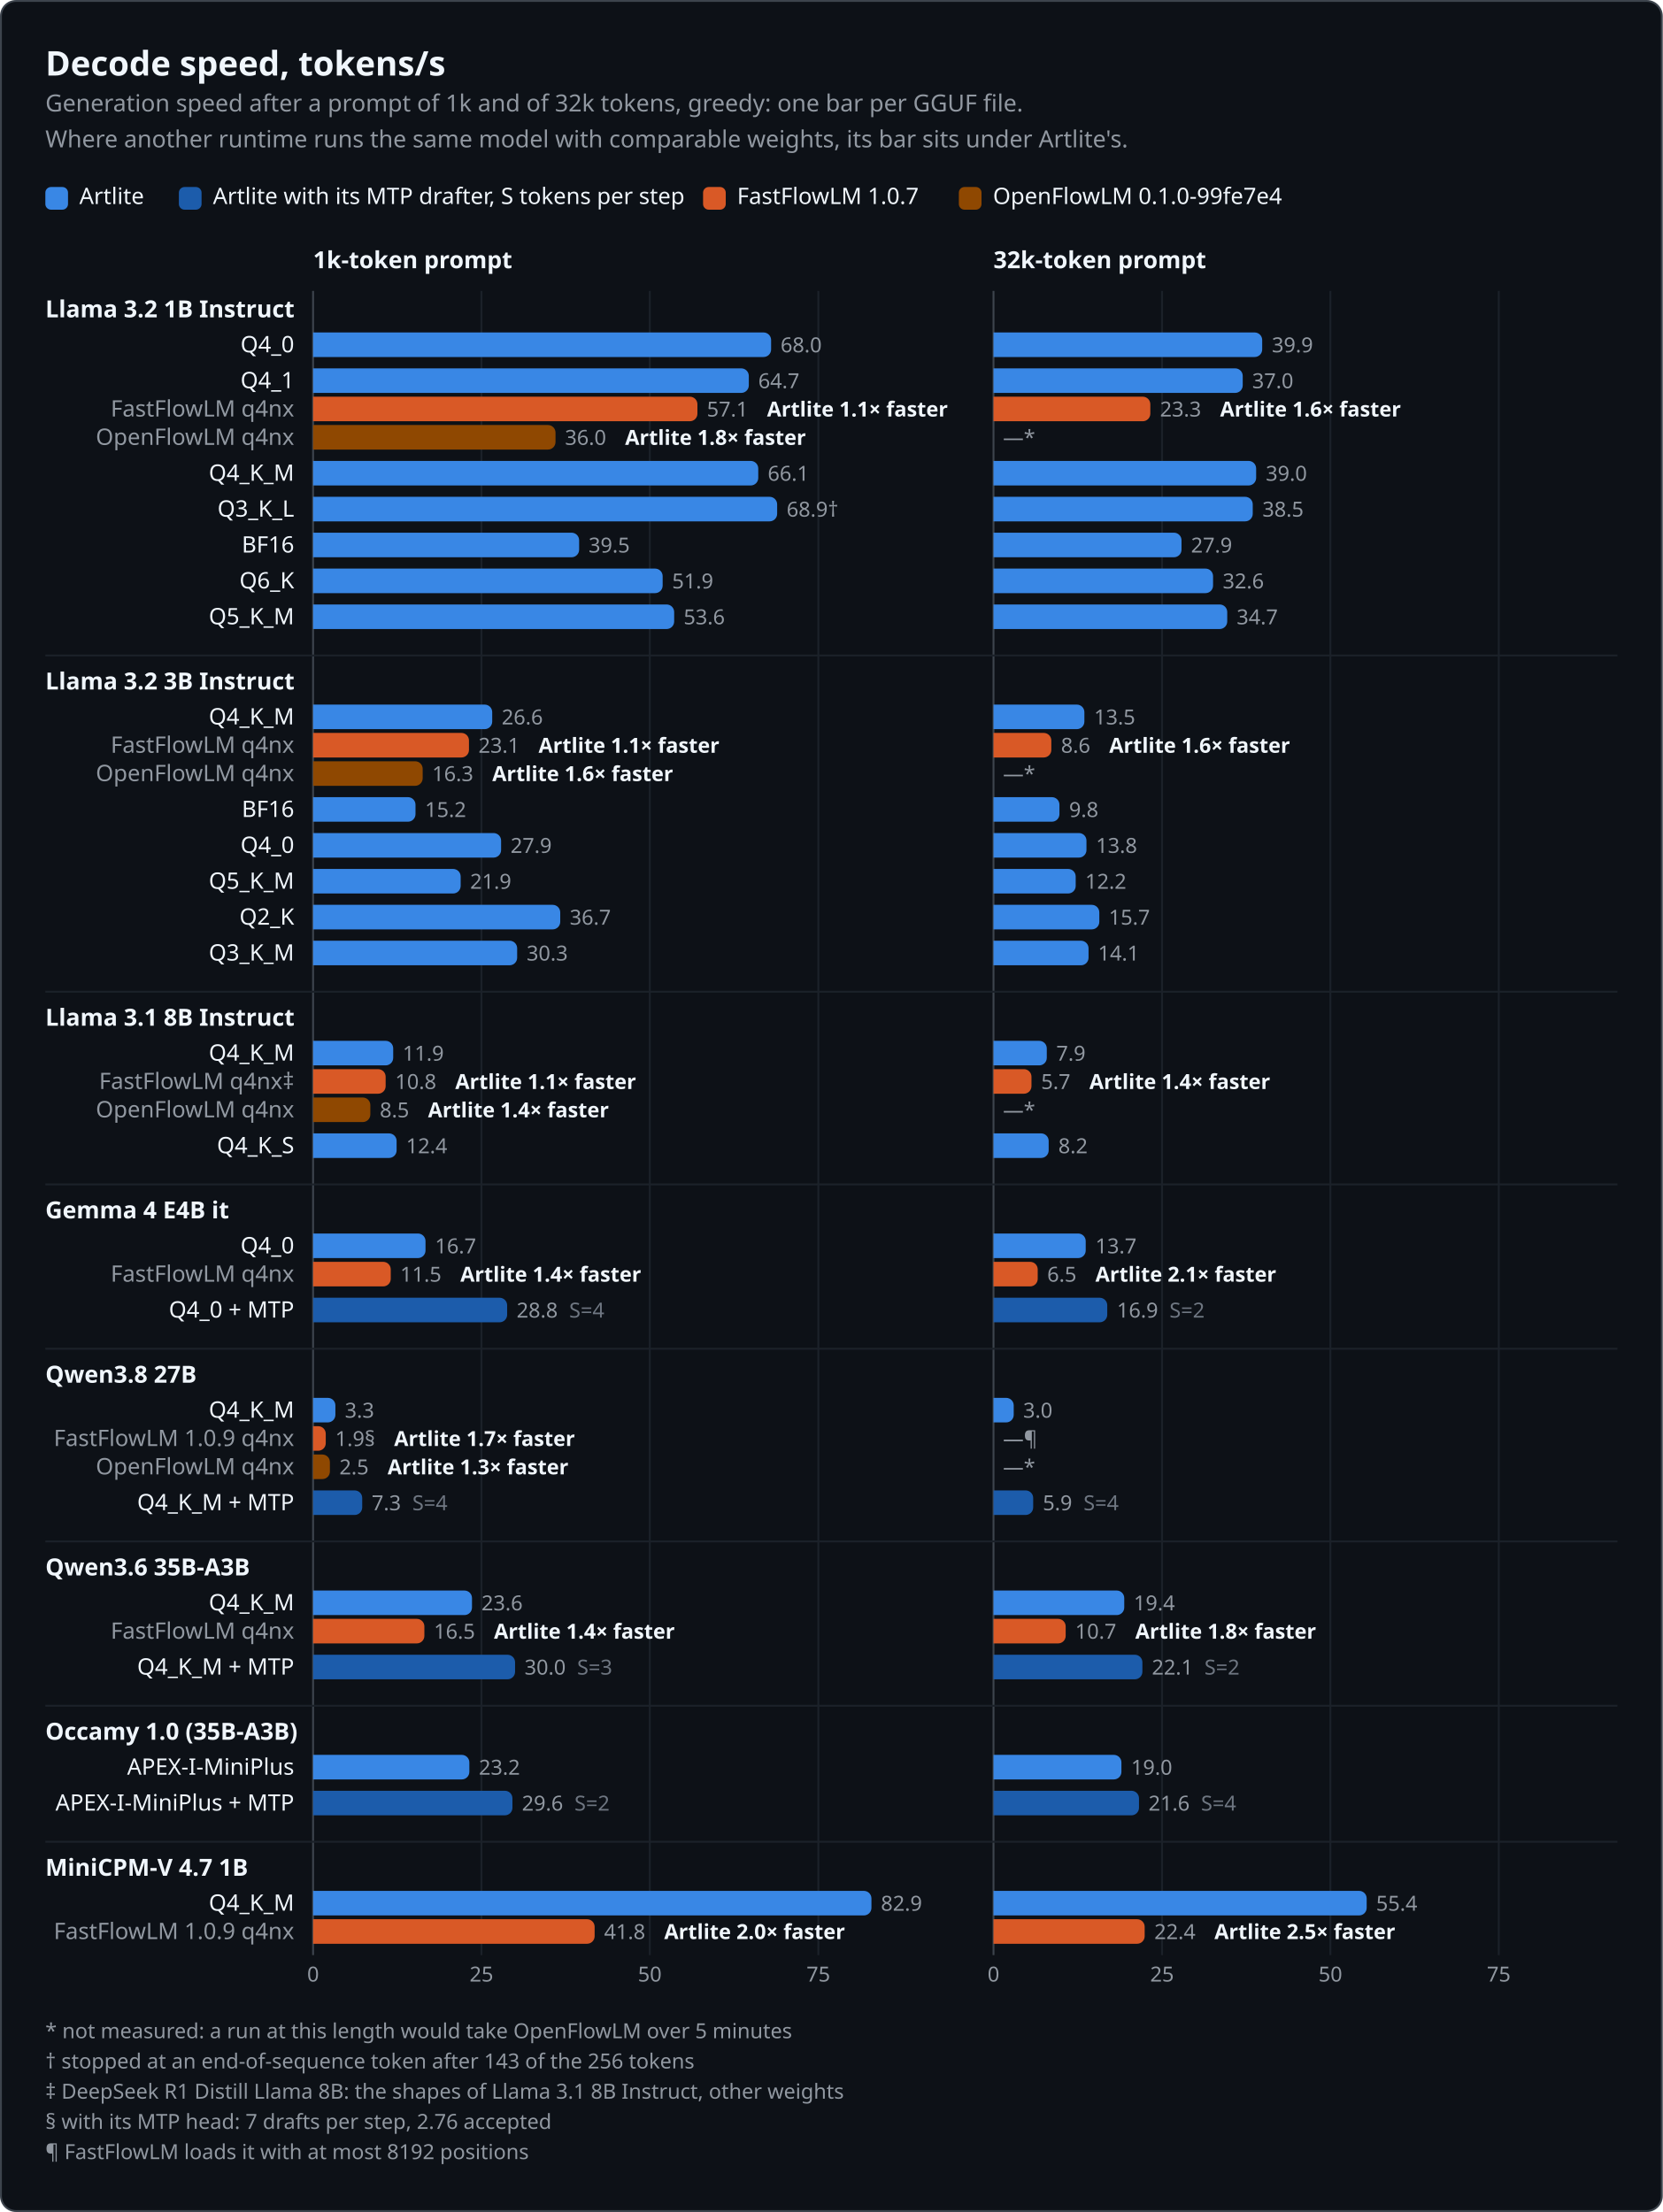
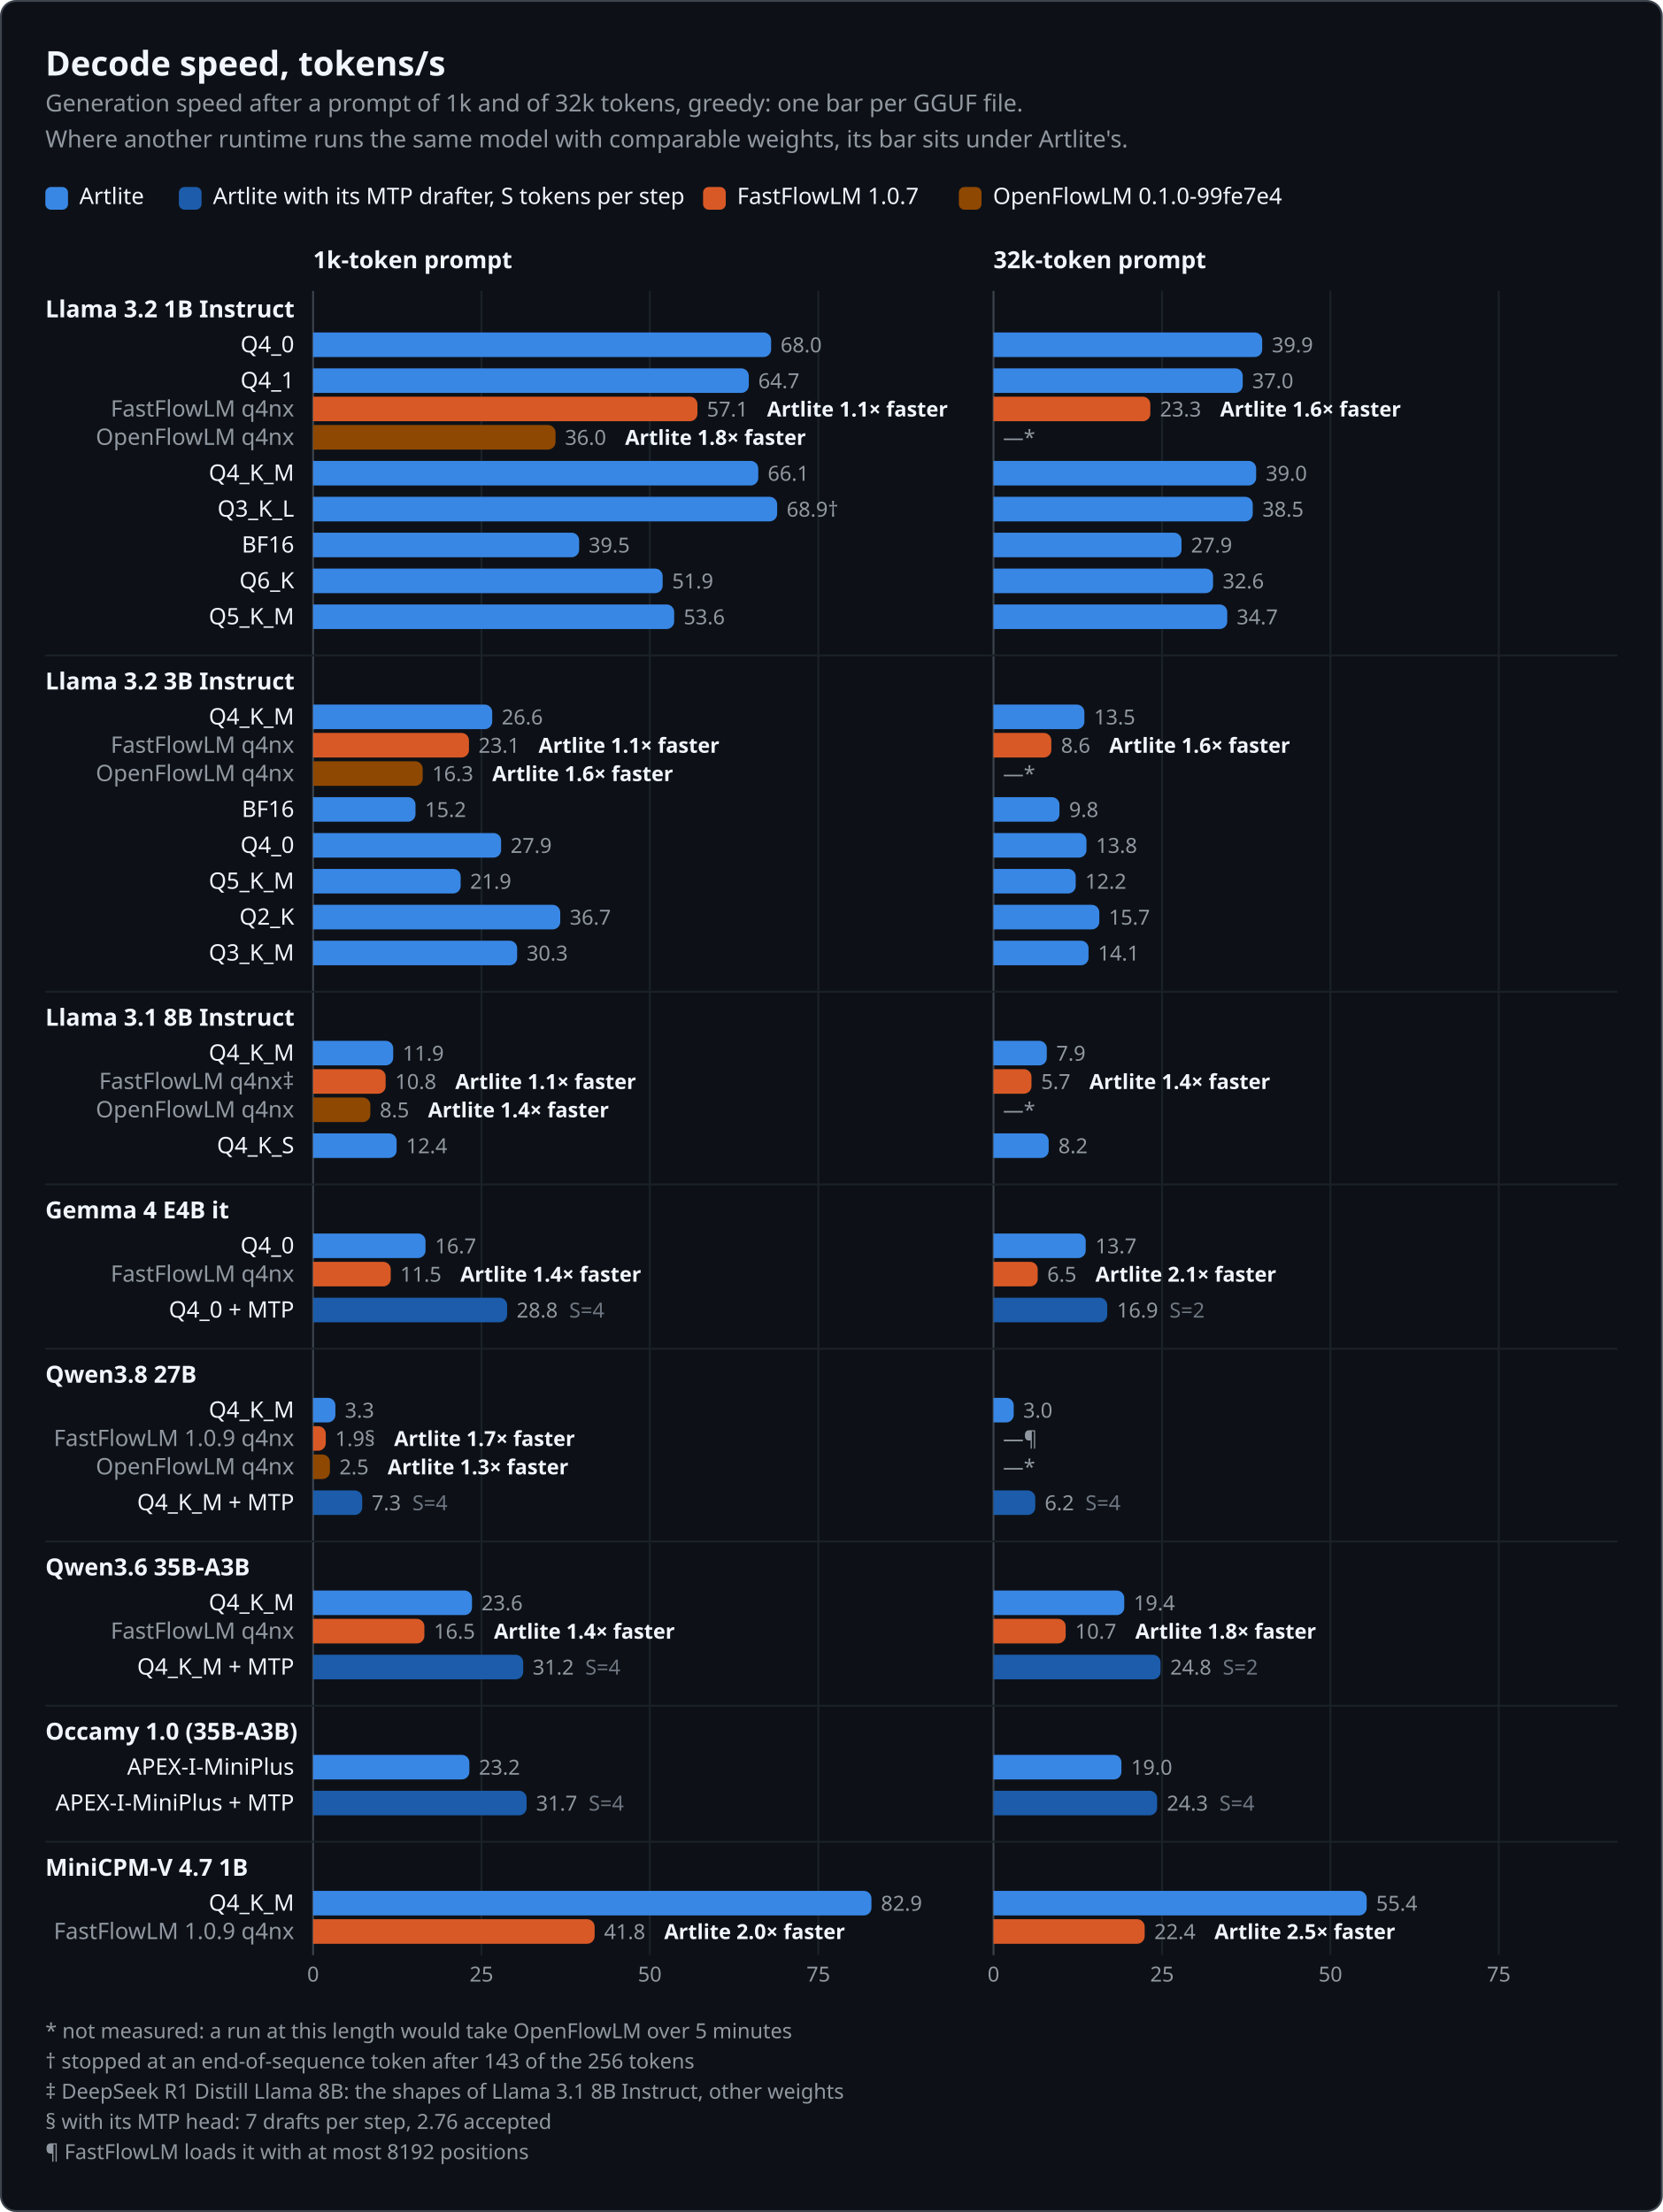
<svg xmlns="http://www.w3.org/2000/svg" width="880" height="1171" viewBox="0 0 880 1171" role="img" aria-labelledby="t d">
  <style>text{font-family:-apple-system, BlinkMacSystemFont, "Segoe UI", "Noto Sans", Helvetica, Arial, sans-serif;font-size:11px;fill:#9198a1;font-variant-numeric:tabular-nums}.title{font-size:18px;font-weight:600;fill:#f0f6fc}.sub{font-size:12.5px}.h{font-size:12.5px;font-weight:600;fill:#f0f6fc}.lbl{font-size:12px;fill:#f0f6fc}.lbl2{font-size:12px}.strong{font-weight:600;fill:#f0f6fc}.muted{fill:#6e7681}.small{font-size:10px}.halo{paint-order:stroke;stroke:#0d1117;stroke-width:3px;stroke-linejoin:round}.grid{stroke:#1b2129}.axis{stroke:#3d444d}.guide{stroke:#2d333b}.bracket{stroke:#9198a1;fill:none}.ft{fill:#1c5cab}.detail{font-size:12px;font-weight:400;fill:#9198a1}.tile{fill:#1b2129;stroke:#9198a1;stroke-width:1}.cut{stroke:#9198a1;stroke-width:.75;fill:none}.f0{fill:#3987e5}.l0{stroke:#3987e5;stroke-width:2;fill:none;stroke-linejoin:round;stroke-linecap:round}.d0{fill:#3987e5;stroke:#0d1117;stroke-width:1.5}.b0{fill:#3987e5;fill-opacity:.16}.f1{fill:#d95926}.l1{stroke:#d95926;stroke-width:2;fill:none;stroke-linejoin:round;stroke-linecap:round}.d1{fill:#d95926;stroke:#0d1117;stroke-width:1.5}.b1{fill:#d95926;fill-opacity:.16}.f2{fill:#199e70}.l2{stroke:#199e70;stroke-width:2;fill:none;stroke-linejoin:round;stroke-linecap:round}.d2{fill:#199e70;stroke:#0d1117;stroke-width:1.5}.b2{fill:#199e70;fill-opacity:.16}.f3{fill:#8f4801}.l3{stroke:#8f4801;stroke-width:2;fill:none;stroke-linejoin:round;stroke-linecap:round}.d3{fill:#8f4801;stroke:#0d1117;stroke-width:1.5}.b3{fill:#8f4801;fill-opacity:.16}</style>
  <rect x="0.5" y="0.5" width="879" height="1170" rx="8" fill="#0d1117" stroke="#3d444d" />
  <text x="24.0" y="40.0" class="title">Decode speed, tokens/s</text>
  <text x="24.0" y="59.0" class="sub">Generation speed after a prompt of 1k and of 32k tokens, greedy: one bar per GGUF file.</text>
  <text x="24.0" y="78.0" class="sub">Where another runtime runs the same model with comparable weights, its bar sits under Artlite's.</text>
  <rect x="24" y="99" width="12" height="12" rx="3" class="f0" />
  <text x="42.0" y="108.0" class="lbl">Artlite</text>
  <rect x="94.672" y="99" width="12" height="12" rx="3" class="ft" />
  <text x="112.7" y="108.0" class="lbl">Artlite with its MTP drafter, S tokens per step</text>
  <rect x="372.092" y="99" width="12" height="12" rx="3" class="f1" />
  <text x="390.1" y="108.0" class="lbl">FastFlowLM 1.0.7</text>
  <rect x="507.456" y="99" width="12" height="12" rx="3" class="f3" />
  <text x="525.5" y="108.0" class="lbl">OpenFlowLM 0.1.0-99fe7e4</text>
  <text x="165.7" y="142.0" class="h">1k-token prompt</text>
  <text x="525.8" y="142.0" class="h">32k-token prompt</text>
  <line x1="165.7" y1="154.0" x2="165.7" y2="1035.0" class="axis" />
  <text x="165.7" y="1049.0" text-anchor="middle">0</text>
  <line x1="254.8" y1="154.0" x2="254.8" y2="1035.0" class="grid" />
  <text x="254.8" y="1049.0" text-anchor="middle">25</text>
  <line x1="343.9" y1="154.0" x2="343.9" y2="1035.0" class="grid" />
  <text x="343.9" y="1049.0" text-anchor="middle">50</text>
  <line x1="433.1" y1="154.0" x2="433.1" y2="1035.0" class="grid" />
  <text x="433.1" y="1049.0" text-anchor="middle">75</text>
  <line x1="525.8" y1="154.0" x2="525.8" y2="1035.0" class="axis" />
  <text x="525.8" y="1049.0" text-anchor="middle">0</text>
  <line x1="615.0" y1="154.0" x2="615.0" y2="1035.0" class="grid" />
  <text x="615.0" y="1049.0" text-anchor="middle">25</text>
  <line x1="704.1" y1="154.0" x2="704.1" y2="1035.0" class="grid" />
  <text x="704.1" y="1049.0" text-anchor="middle">50</text>
  <line x1="793.2" y1="154.0" x2="793.2" y2="1035.0" class="grid" />
  <text x="793.2" y="1049.0" text-anchor="middle">75</text>
  <text x="24" y="168.0" class="h">Llama 3.2 1B Instruct</text>
  <text x="155.7" y="186.5" text-anchor="end" class="lbl">Q4_0</text>
  <path d="M165.7,176.0h238.4a4.0,4.0 0 0 1 4.0,4.0v5.0a4.0,4.0 0 0 1 -4.0,4.0h-238.4z" class="f0" />
  <text x="413.1" y="186.5">68.0</text>
  <path d="M525.8,176.0h138.2a4.0,4.0 0 0 1 4.0,4.0v5.0a4.0,4.0 0 0 1 -4.0,4.0h-138.2z" class="f0" />
  <text x="673.1" y="186.5">39.9</text>
  <text x="155.7" y="205.5" text-anchor="end" class="lbl">Q4_1</text>
  <path d="M165.7,195.0h226.6a4.0,4.0 0 0 1 4.0,4.0v5.0a4.0,4.0 0 0 1 -4.0,4.0h-226.6z" class="f0" />
  <text x="401.3" y="205.5">64.7</text>
  <path d="M525.8,195.0h127.9a4.0,4.0 0 0 1 4.0,4.0v5.0a4.0,4.0 0 0 1 -4.0,4.0h-127.9z" class="f0" />
  <text x="662.7" y="205.5">37.0</text>
  <text x="155.7" y="220.5" text-anchor="end" class="lbl2">FastFlowLM q4nx</text>
  <path d="M165.7,210.0h199.4a4.0,4.0 0 0 1 4.0,4.0v5.0a4.0,4.0 0 0 1 -4.0,4.0h-199.4z" class="f1" />
  <text x="374.1" y="220.5">57.1<tspan dx="10" class="strong">Artlite 1.1× faster</tspan>
  </text>
  <path d="M525.8,210.0h79.0a4.0,4.0 0 0 1 4.0,4.0v5.0a4.0,4.0 0 0 1 -4.0,4.0h-79.0z" class="f1" />
  <text x="613.9" y="220.5">23.3<tspan dx="10" class="strong">Artlite 1.6× faster</tspan>
  </text>
  <text x="155.7" y="235.5" text-anchor="end" class="lbl2">OpenFlowLM q4nx</text>
  <path d="M165.7,225.0h124.3a4.0,4.0 0 0 1 4.0,4.0v5.0a4.0,4.0 0 0 1 -4.0,4.0h-124.3z" class="f3" />
  <text x="299.0" y="235.5">36.0<tspan dx="10" class="strong">Artlite 1.8× faster</tspan>
  </text>
  <text x="530.8" y="235.5">—*</text>
  <text x="155.7" y="254.5" text-anchor="end" class="lbl">Q4_K_M</text>
  <path d="M165.7,244.0h231.6a4.0,4.0 0 0 1 4.0,4.0v5.0a4.0,4.0 0 0 1 -4.0,4.0h-231.6z" class="f0" />
  <text x="406.3" y="254.5">66.1</text>
  <path d="M525.8,244.0h135.0a4.0,4.0 0 0 1 4.0,4.0v5.0a4.0,4.0 0 0 1 -4.0,4.0h-135.0z" class="f0" />
  <text x="669.9" y="254.5">39.0</text>
  <text x="155.7" y="273.5" text-anchor="end" class="lbl">Q3_K_L</text>
  <path d="M165.7,263.0h241.6a4.0,4.0 0 0 1 4.0,4.0v5.0a4.0,4.0 0 0 1 -4.0,4.0h-241.6z" class="f0" />
  <text x="416.3" y="273.5">68.9†</text>
  <path d="M525.8,263.0h133.2a4.0,4.0 0 0 1 4.0,4.0v5.0a4.0,4.0 0 0 1 -4.0,4.0h-133.2z" class="f0" />
  <text x="668.1" y="273.5">38.5</text>
  <text x="155.7" y="292.5" text-anchor="end" class="lbl">BF16</text>
  <path d="M165.7,282.0h136.8a4.0,4.0 0 0 1 4.0,4.0v5.0a4.0,4.0 0 0 1 -4.0,4.0h-136.8z" class="f0" />
  <text x="311.5" y="292.5">39.5</text>
  <path d="M525.8,282.0h95.5a4.0,4.0 0 0 1 4.0,4.0v5.0a4.0,4.0 0 0 1 -4.0,4.0h-95.5z" class="f0" />
  <text x="630.3" y="292.5">27.9</text>
  <text x="155.7" y="311.5" text-anchor="end" class="lbl">Q6_K</text>
  <path d="M165.7,301.0h181.0a4.0,4.0 0 0 1 4.0,4.0v5.0a4.0,4.0 0 0 1 -4.0,4.0h-181.0z" class="f0" />
  <text x="355.7" y="311.5">51.9</text>
  <path d="M525.8,301.0h112.2a4.0,4.0 0 0 1 4.0,4.0v5.0a4.0,4.0 0 0 1 -4.0,4.0h-112.2z" class="f0" />
  <text x="647.1" y="311.5">32.6</text>
  <text x="155.7" y="330.5" text-anchor="end" class="lbl">Q5_K_M</text>
  <path d="M165.7,320.0h187.1a4.0,4.0 0 0 1 4.0,4.0v5.0a4.0,4.0 0 0 1 -4.0,4.0h-187.1z" class="f0" />
  <text x="361.8" y="330.5">53.6</text>
  <path d="M525.8,320.0h119.7a4.0,4.0 0 0 1 4.0,4.0v5.0a4.0,4.0 0 0 1 -4.0,4.0h-119.7z" class="f0" />
  <text x="654.5" y="330.5">34.7</text>
  <line x1="24" y1="347.0" x2="856" y2="347.0" class="grid" />
  <text x="24" y="365.0" class="h">Llama 3.2 3B Instruct</text>
  <text x="155.7" y="383.5" text-anchor="end" class="lbl">Q4_K_M</text>
  <path d="M165.7,373.0h90.8a4.0,4.0 0 0 1 4.0,4.0v5.0a4.0,4.0 0 0 1 -4.0,4.0h-90.8z" class="f0" />
  <text x="265.5" y="383.5">26.6</text>
  <path d="M525.8,373.0h44.1a4.0,4.0 0 0 1 4.0,4.0v5.0a4.0,4.0 0 0 1 -4.0,4.0h-44.1z" class="f0" />
  <text x="579.0" y="383.5">13.5</text>
  <text x="155.7" y="398.5" text-anchor="end" class="lbl2">FastFlowLM q4nx</text>
  <path d="M165.7,388.0h78.5a4.0,4.0 0 0 1 4.0,4.0v5.0a4.0,4.0 0 0 1 -4.0,4.0h-78.5z" class="f1" />
  <text x="253.2" y="398.5">23.1<tspan dx="10" class="strong">Artlite 1.1× faster</tspan>
  </text>
  <path d="M525.8,388.0h26.6a4.0,4.0 0 0 1 4.0,4.0v5.0a4.0,4.0 0 0 1 -4.0,4.0h-26.6z" class="f1" />
  <text x="561.5" y="398.5">8.6<tspan dx="10" class="strong">Artlite 1.6× faster</tspan>
  </text>
  <text x="155.7" y="413.5" text-anchor="end" class="lbl2">OpenFlowLM q4nx</text>
  <path d="M165.7,403.0h54.0a4.0,4.0 0 0 1 4.0,4.0v5.0a4.0,4.0 0 0 1 -4.0,4.0h-54.0z" class="f3" />
  <text x="228.7" y="413.5">16.3<tspan dx="10" class="strong">Artlite 1.6× faster</tspan>
  </text>
  <text x="530.8" y="413.5">—*</text>
  <text x="155.7" y="432.5" text-anchor="end" class="lbl">BF16</text>
  <path d="M165.7,422.0h50.2a4.0,4.0 0 0 1 4.0,4.0v5.0a4.0,4.0 0 0 1 -4.0,4.0h-50.2z" class="f0" />
  <text x="224.9" y="432.5">15.2</text>
  <path d="M525.8,422.0h30.9a4.0,4.0 0 0 1 4.0,4.0v5.0a4.0,4.0 0 0 1 -4.0,4.0h-30.9z" class="f0" />
  <text x="565.8" y="432.5">9.8</text>
  <text x="155.7" y="451.5" text-anchor="end" class="lbl">Q4_0</text>
  <path d="M165.7,441.0h95.5a4.0,4.0 0 0 1 4.0,4.0v5.0a4.0,4.0 0 0 1 -4.0,4.0h-95.5z" class="f0" />
  <text x="270.2" y="451.5">27.9</text>
  <path d="M525.8,441.0h45.2a4.0,4.0 0 0 1 4.0,4.0v5.0a4.0,4.0 0 0 1 -4.0,4.0h-45.2z" class="f0" />
  <text x="580.0" y="451.5">13.8</text>
  <text x="155.7" y="470.5" text-anchor="end" class="lbl">Q5_K_M</text>
  <path d="M165.7,460.0h74.1a4.0,4.0 0 0 1 4.0,4.0v5.0a4.0,4.0 0 0 1 -4.0,4.0h-74.1z" class="f0" />
  <text x="248.8" y="470.5">21.9</text>
  <path d="M525.8,460.0h39.5a4.0,4.0 0 0 1 4.0,4.0v5.0a4.0,4.0 0 0 1 -4.0,4.0h-39.5z" class="f0" />
  <text x="574.3" y="470.5">12.2</text>
  <text x="155.7" y="489.5" text-anchor="end" class="lbl">Q2_K</text>
  <path d="M165.7,479.0h126.8a4.0,4.0 0 0 1 4.0,4.0v5.0a4.0,4.0 0 0 1 -4.0,4.0h-126.8z" class="f0" />
  <text x="301.5" y="489.5">36.7</text>
  <path d="M525.8,479.0h52.0a4.0,4.0 0 0 1 4.0,4.0v5.0a4.0,4.0 0 0 1 -4.0,4.0h-52.0z" class="f0" />
  <text x="586.8" y="489.5">15.7</text>
  <text x="155.7" y="508.5" text-anchor="end" class="lbl">Q3_K_M</text>
  <path d="M165.7,498.0h104.0a4.0,4.0 0 0 1 4.0,4.0v5.0a4.0,4.0 0 0 1 -4.0,4.0h-104.0z" class="f0" />
  <text x="278.7" y="508.5">30.3</text>
  <path d="M525.8,498.0h46.3a4.0,4.0 0 0 1 4.0,4.0v5.0a4.0,4.0 0 0 1 -4.0,4.0h-46.3z" class="f0" />
  <text x="581.1" y="508.5">14.1</text>
  <line x1="24" y1="525.0" x2="856" y2="525.0" class="grid" />
  <text x="24" y="543.0" class="h">Llama 3.1 8B Instruct</text>
  <text x="155.7" y="561.5" text-anchor="end" class="lbl">Q4_K_M</text>
  <path d="M165.7,551.0h38.4a4.0,4.0 0 0 1 4.0,4.0v5.0a4.0,4.0 0 0 1 -4.0,4.0h-38.4z" class="f0" />
  <text x="213.1" y="561.5">11.9</text>
  <path d="M525.8,551.0h24.2a4.0,4.0 0 0 1 4.0,4.0v5.0a4.0,4.0 0 0 1 -4.0,4.0h-24.2z" class="f0" />
  <text x="559.0" y="561.5">7.9</text>
  <text x="155.7" y="576.5" text-anchor="end" class="lbl2">FastFlowLM q4nx‡</text>
  <path d="M165.7,566.0h34.4a4.0,4.0 0 0 1 4.0,4.0v5.0a4.0,4.0 0 0 1 -4.0,4.0h-34.4z" class="f1" />
  <text x="209.1" y="576.5">10.8<tspan dx="10" class="strong">Artlite 1.1× faster</tspan>
  </text>
  <path d="M525.8,566.0h16.1a4.0,4.0 0 0 1 4.0,4.0v5.0a4.0,4.0 0 0 1 -4.0,4.0h-16.1z" class="f1" />
  <text x="551.0" y="576.5">5.7<tspan dx="10" class="strong">Artlite 1.4× faster</tspan>
  </text>
  <text x="155.7" y="591.5" text-anchor="end" class="lbl2">OpenFlowLM q4nx</text>
  <path d="M165.7,581.0h26.3a4.0,4.0 0 0 1 4.0,4.0v5.0a4.0,4.0 0 0 1 -4.0,4.0h-26.3z" class="f3" />
  <text x="201.0" y="591.5">8.5<tspan dx="10" class="strong">Artlite 1.4× faster</tspan>
  </text>
  <text x="530.8" y="591.5">—*</text>
  <text x="155.7" y="610.5" text-anchor="end" class="lbl">Q4_K_S</text>
  <path d="M165.7,600.0h40.2a4.0,4.0 0 0 1 4.0,4.0v5.0a4.0,4.0 0 0 1 -4.0,4.0h-40.2z" class="f0" />
  <text x="214.9" y="610.5">12.4</text>
  <path d="M525.8,600.0h25.2a4.0,4.0 0 0 1 4.0,4.0v5.0a4.0,4.0 0 0 1 -4.0,4.0h-25.2z" class="f0" />
  <text x="560.1" y="610.5">8.2</text>
  <line x1="24" y1="627.0" x2="856" y2="627.0" class="grid" />
  <text x="24" y="645.0" class="h">Gemma 4 E4B it</text>
  <text x="155.7" y="663.5" text-anchor="end" class="lbl">Q4_0</text>
  <path d="M165.7,653.0h55.5a4.0,4.0 0 0 1 4.0,4.0v5.0a4.0,4.0 0 0 1 -4.0,4.0h-55.5z" class="f0" />
  <text x="230.2" y="663.5">16.7</text>
  <path d="M525.8,653.0h44.8a4.0,4.0 0 0 1 4.0,4.0v5.0a4.0,4.0 0 0 1 -4.0,4.0h-44.8z" class="f0" />
  <text x="579.7" y="663.5">13.7</text>
  <text x="155.7" y="678.5" text-anchor="end" class="lbl2">FastFlowLM q4nx</text>
  <path d="M165.7,668.0h37.1a4.0,4.0 0 0 1 4.0,4.0v5.0a4.0,4.0 0 0 1 -4.0,4.0h-37.1z" class="f1" />
  <text x="211.8" y="678.5">11.5<tspan dx="10" class="strong">Artlite 1.4× faster</tspan>
  </text>
  <path d="M525.8,668.0h19.4a4.0,4.0 0 0 1 4.0,4.0v5.0a4.0,4.0 0 0 1 -4.0,4.0h-19.4z" class="f1" />
  <text x="554.2" y="678.5">6.5<tspan dx="10" class="strong">Artlite 2.1× faster</tspan>
  </text>
  <text x="155.7" y="697.5" text-anchor="end" class="lbl">Q4_0 + MTP</text>
  <path d="M165.7,687.0h98.7a4.0,4.0 0 0 1 4.0,4.0v5.0a4.0,4.0 0 0 1 -4.0,4.0h-98.7z" class="ft" />
  <text x="273.4" y="697.5">28.8<tspan dx="6" class="muted">S=4</tspan>
  </text>
  <path d="M525.8,687.0h56.2a4.0,4.0 0 0 1 4.0,4.0v5.0a4.0,4.0 0 0 1 -4.0,4.0h-56.2z" class="ft" />
  <text x="591.1" y="697.5">16.9<tspan dx="6" class="muted">S=2</tspan>
  </text>
  <line x1="24" y1="714.0" x2="856" y2="714.0" class="grid" />
  <text x="24" y="732.0" class="h">Qwen3.8 27B</text>
  <text x="155.7" y="750.5" text-anchor="end" class="lbl">Q4_K_M</text>
  <path d="M165.7,740.0h7.8a4.0,4.0 0 0 1 4.0,4.0v5.0a4.0,4.0 0 0 1 -4.0,4.0h-7.8z" class="f0" />
  <text x="182.5" y="750.5">3.3</text>
  <path d="M525.8,740.0h6.7a4.0,4.0 0 0 1 4.0,4.0v5.0a4.0,4.0 0 0 1 -4.0,4.0h-6.7z" class="f0" />
  <text x="541.5" y="750.5">3.0</text>
  <text x="155.7" y="765.5" text-anchor="end" class="lbl2">FastFlowLM 1.0.9 q4nx</text>
  <path d="M165.7,755.0h2.7a4.0,4.0 0 0 1 4.0,4.0v5.0a4.0,4.0 0 0 1 -4.0,4.0h-2.7z" class="f1" />
  <text x="177.4" y="765.5">1.9§<tspan dx="10" class="strong">Artlite 1.7× faster</tspan>
  </text>
  <text x="530.8" y="765.5">—¶</text>
  <text x="155.7" y="780.5" text-anchor="end" class="lbl2">OpenFlowLM q4nx</text>
  <path d="M165.7,770.0h4.9a4.0,4.0 0 0 1 4.0,4.0v5.0a4.0,4.0 0 0 1 -4.0,4.0h-4.9z" class="f3" />
  <text x="179.6" y="780.5">2.5<tspan dx="10" class="strong">Artlite 1.3× faster</tspan>
  </text>
  <text x="530.8" y="780.5">—*</text>
  <text x="155.7" y="799.5" text-anchor="end" class="lbl">Q4_K_M + MTP</text>
  <path d="M165.7,789.0h22.0a4.0,4.0 0 0 1 4.0,4.0v5.0a4.0,4.0 0 0 1 -4.0,4.0h-22.0z" class="ft" />
  <text x="196.7" y="799.5">7.3<tspan dx="6" class="muted">S=4</tspan>
  </text>
-   <path d="M525.8,789.0h17.0a4.0,4.0 0 0 1 4.0,4.0v5.0a4.0,4.0 0 0 1 -4.0,4.0h-17.0z" class="ft" />
-   <text x="551.9" y="799.5">5.9<tspan dx="6" class="muted">S=4</tspan>
+   <path d="M525.8,789.0h18.1a4.0,4.0 0 0 1 4.0,4.0v5.0a4.0,4.0 0 0 1 -4.0,4.0h-18.1z" class="ft" />
+   <text x="552.9" y="799.5">6.2<tspan dx="6" class="muted">S=4</tspan>
  </text>
  <line x1="24" y1="816.0" x2="856" y2="816.0" class="grid" />
  <text x="24" y="834.0" class="h">Qwen3.6 35B-A3B</text>
  <text x="155.7" y="852.5" text-anchor="end" class="lbl">Q4_K_M</text>
  <path d="M165.7,842.0h80.1a4.0,4.0 0 0 1 4.0,4.0v5.0a4.0,4.0 0 0 1 -4.0,4.0h-80.1z" class="f0" />
  <text x="254.8" y="852.5">23.6</text>
  <path d="M525.8,842.0h65.2a4.0,4.0 0 0 1 4.0,4.0v5.0a4.0,4.0 0 0 1 -4.0,4.0h-65.2z" class="f0" />
  <text x="600.0" y="852.5">19.4</text>
  <text x="155.7" y="867.5" text-anchor="end" class="lbl2">FastFlowLM q4nx</text>
  <path d="M165.7,857.0h54.9a4.0,4.0 0 0 1 4.0,4.0v5.0a4.0,4.0 0 0 1 -4.0,4.0h-54.9z" class="f1" />
  <text x="229.6" y="867.5">16.5<tspan dx="10" class="strong">Artlite 1.4× faster</tspan>
  </text>
  <path d="M525.8,857.0h34.2a4.0,4.0 0 0 1 4.0,4.0v5.0a4.0,4.0 0 0 1 -4.0,4.0h-34.2z" class="f1" />
  <text x="569.0" y="867.5">10.7<tspan dx="10" class="strong">Artlite 1.8× faster</tspan>
  </text>
  <text x="155.7" y="886.5" text-anchor="end" class="lbl">Q4_K_M + MTP</text>
-   <path d="M165.7,876.0h102.9a4.0,4.0 0 0 1 4.0,4.0v5.0a4.0,4.0 0 0 1 -4.0,4.0h-102.9z" class="ft" />
-   <text x="277.6" y="886.5">30.0<tspan dx="6" class="muted">S=3</tspan>
-   </text>
-   <path d="M525.8,876.0h74.8a4.0,4.0 0 0 1 4.0,4.0v5.0a4.0,4.0 0 0 1 -4.0,4.0h-74.8z" class="ft" />
-   <text x="609.6" y="886.5">22.1<tspan dx="6" class="muted">S=2</tspan>
+   <path d="M165.7,876.0h107.2a4.0,4.0 0 0 1 4.0,4.0v5.0a4.0,4.0 0 0 1 -4.0,4.0h-107.2z" class="ft" />
+   <text x="281.9" y="886.5">31.2<tspan dx="6" class="muted">S=4</tspan>
+   </text>
+   <path d="M525.8,876.0h84.4a4.0,4.0 0 0 1 4.0,4.0v5.0a4.0,4.0 0 0 1 -4.0,4.0h-84.4z" class="ft" />
+   <text x="619.3" y="886.5">24.8<tspan dx="6" class="muted">S=2</tspan>
  </text>
  <line x1="24" y1="903.0" x2="856" y2="903.0" class="grid" />
  <text x="24" y="921.0" class="h">Occamy 1.0 (35B-A3B)</text>
  <text x="155.7" y="939.5" text-anchor="end" class="lbl">APEX-I-MiniPlus</text>
  <path d="M165.7,929.0h78.7a4.0,4.0 0 0 1 4.0,4.0v5.0a4.0,4.0 0 0 1 -4.0,4.0h-78.7z" class="f0" />
  <text x="253.4" y="939.5">23.2</text>
  <path d="M525.8,929.0h63.7a4.0,4.0 0 0 1 4.0,4.0v5.0a4.0,4.0 0 0 1 -4.0,4.0h-63.7z" class="f0" />
  <text x="598.6" y="939.5">19.0</text>
  <text x="155.7" y="958.5" text-anchor="end" class="lbl">APEX-I-MiniPlus + MTP</text>
-   <path d="M165.7,948.0h101.5a4.0,4.0 0 0 1 4.0,4.0v5.0a4.0,4.0 0 0 1 -4.0,4.0h-101.5z" class="ft" />
-   <text x="276.2" y="958.5">29.6<tspan dx="6" class="muted">S=2</tspan>
-   </text>
-   <path d="M525.8,948.0h73.0a4.0,4.0 0 0 1 4.0,4.0v5.0a4.0,4.0 0 0 1 -4.0,4.0h-73.0z" class="ft" />
-   <text x="607.8" y="958.5">21.6<tspan dx="6" class="muted">S=4</tspan>
+   <path d="M165.7,948.0h109.0a4.0,4.0 0 0 1 4.0,4.0v5.0a4.0,4.0 0 0 1 -4.0,4.0h-109.0z" class="ft" />
+   <text x="283.7" y="958.5">31.7<tspan dx="6" class="muted">S=4</tspan>
+   </text>
+   <path d="M525.8,948.0h82.6a4.0,4.0 0 0 1 4.0,4.0v5.0a4.0,4.0 0 0 1 -4.0,4.0h-82.6z" class="ft" />
+   <text x="617.5" y="958.5">24.3<tspan dx="6" class="muted">S=4</tspan>
  </text>
  <line x1="24" y1="975.0" x2="856" y2="975.0" class="grid" />
  <text x="24" y="993.0" class="h">MiniCPM-V 4.7 1B</text>
  <text x="155.7" y="1011.5" text-anchor="end" class="lbl">Q4_K_M</text>
  <path d="M165.7,1001.0h291.5a4.0,4.0 0 0 1 4.0,4.0v5.0a4.0,4.0 0 0 1 -4.0,4.0h-291.5z" class="f0" />
  <text x="466.2" y="1011.5">82.9</text>
  <path d="M525.8,1001.0h193.5a4.0,4.0 0 0 1 4.0,4.0v5.0a4.0,4.0 0 0 1 -4.0,4.0h-193.5z" class="f0" />
  <text x="728.3" y="1011.5">55.4</text>
  <text x="155.7" y="1026.5" text-anchor="end" class="lbl2">FastFlowLM 1.0.9 q4nx</text>
  <path d="M165.7,1016.0h145.0a4.0,4.0 0 0 1 4.0,4.0v5.0a4.0,4.0 0 0 1 -4.0,4.0h-145.0z" class="f1" />
  <text x="319.7" y="1026.5">41.8<tspan dx="10" class="strong">Artlite 2.0× faster</tspan>
  </text>
  <path d="M525.8,1016.0h76.0a4.0,4.0 0 0 1 4.0,4.0v5.0a4.0,4.0 0 0 1 -4.0,4.0h-76.0z" class="f1" />
  <text x="610.9" y="1026.5">22.4<tspan dx="10" class="strong">Artlite 2.5× faster</tspan>
  </text>
  <text x="24.0" y="1079.0">* not measured: a run at this length would take OpenFlowLM over 5 minutes</text>
  <text x="24.0" y="1095.0">† stopped at an end-of-sequence token after 143 of the 256 tokens</text>
  <text x="24.0" y="1111.0">‡ DeepSeek R1 Distill Llama 8B: the shapes of Llama 3.1 8B Instruct, other weights</text>
  <text x="24.0" y="1127.0">§ with its MTP head: 7 drafts per step, 2.76 accepted</text>
  <text x="24.0" y="1143.0">¶ FastFlowLM loads it with at most 8192 positions</text>
</svg>
